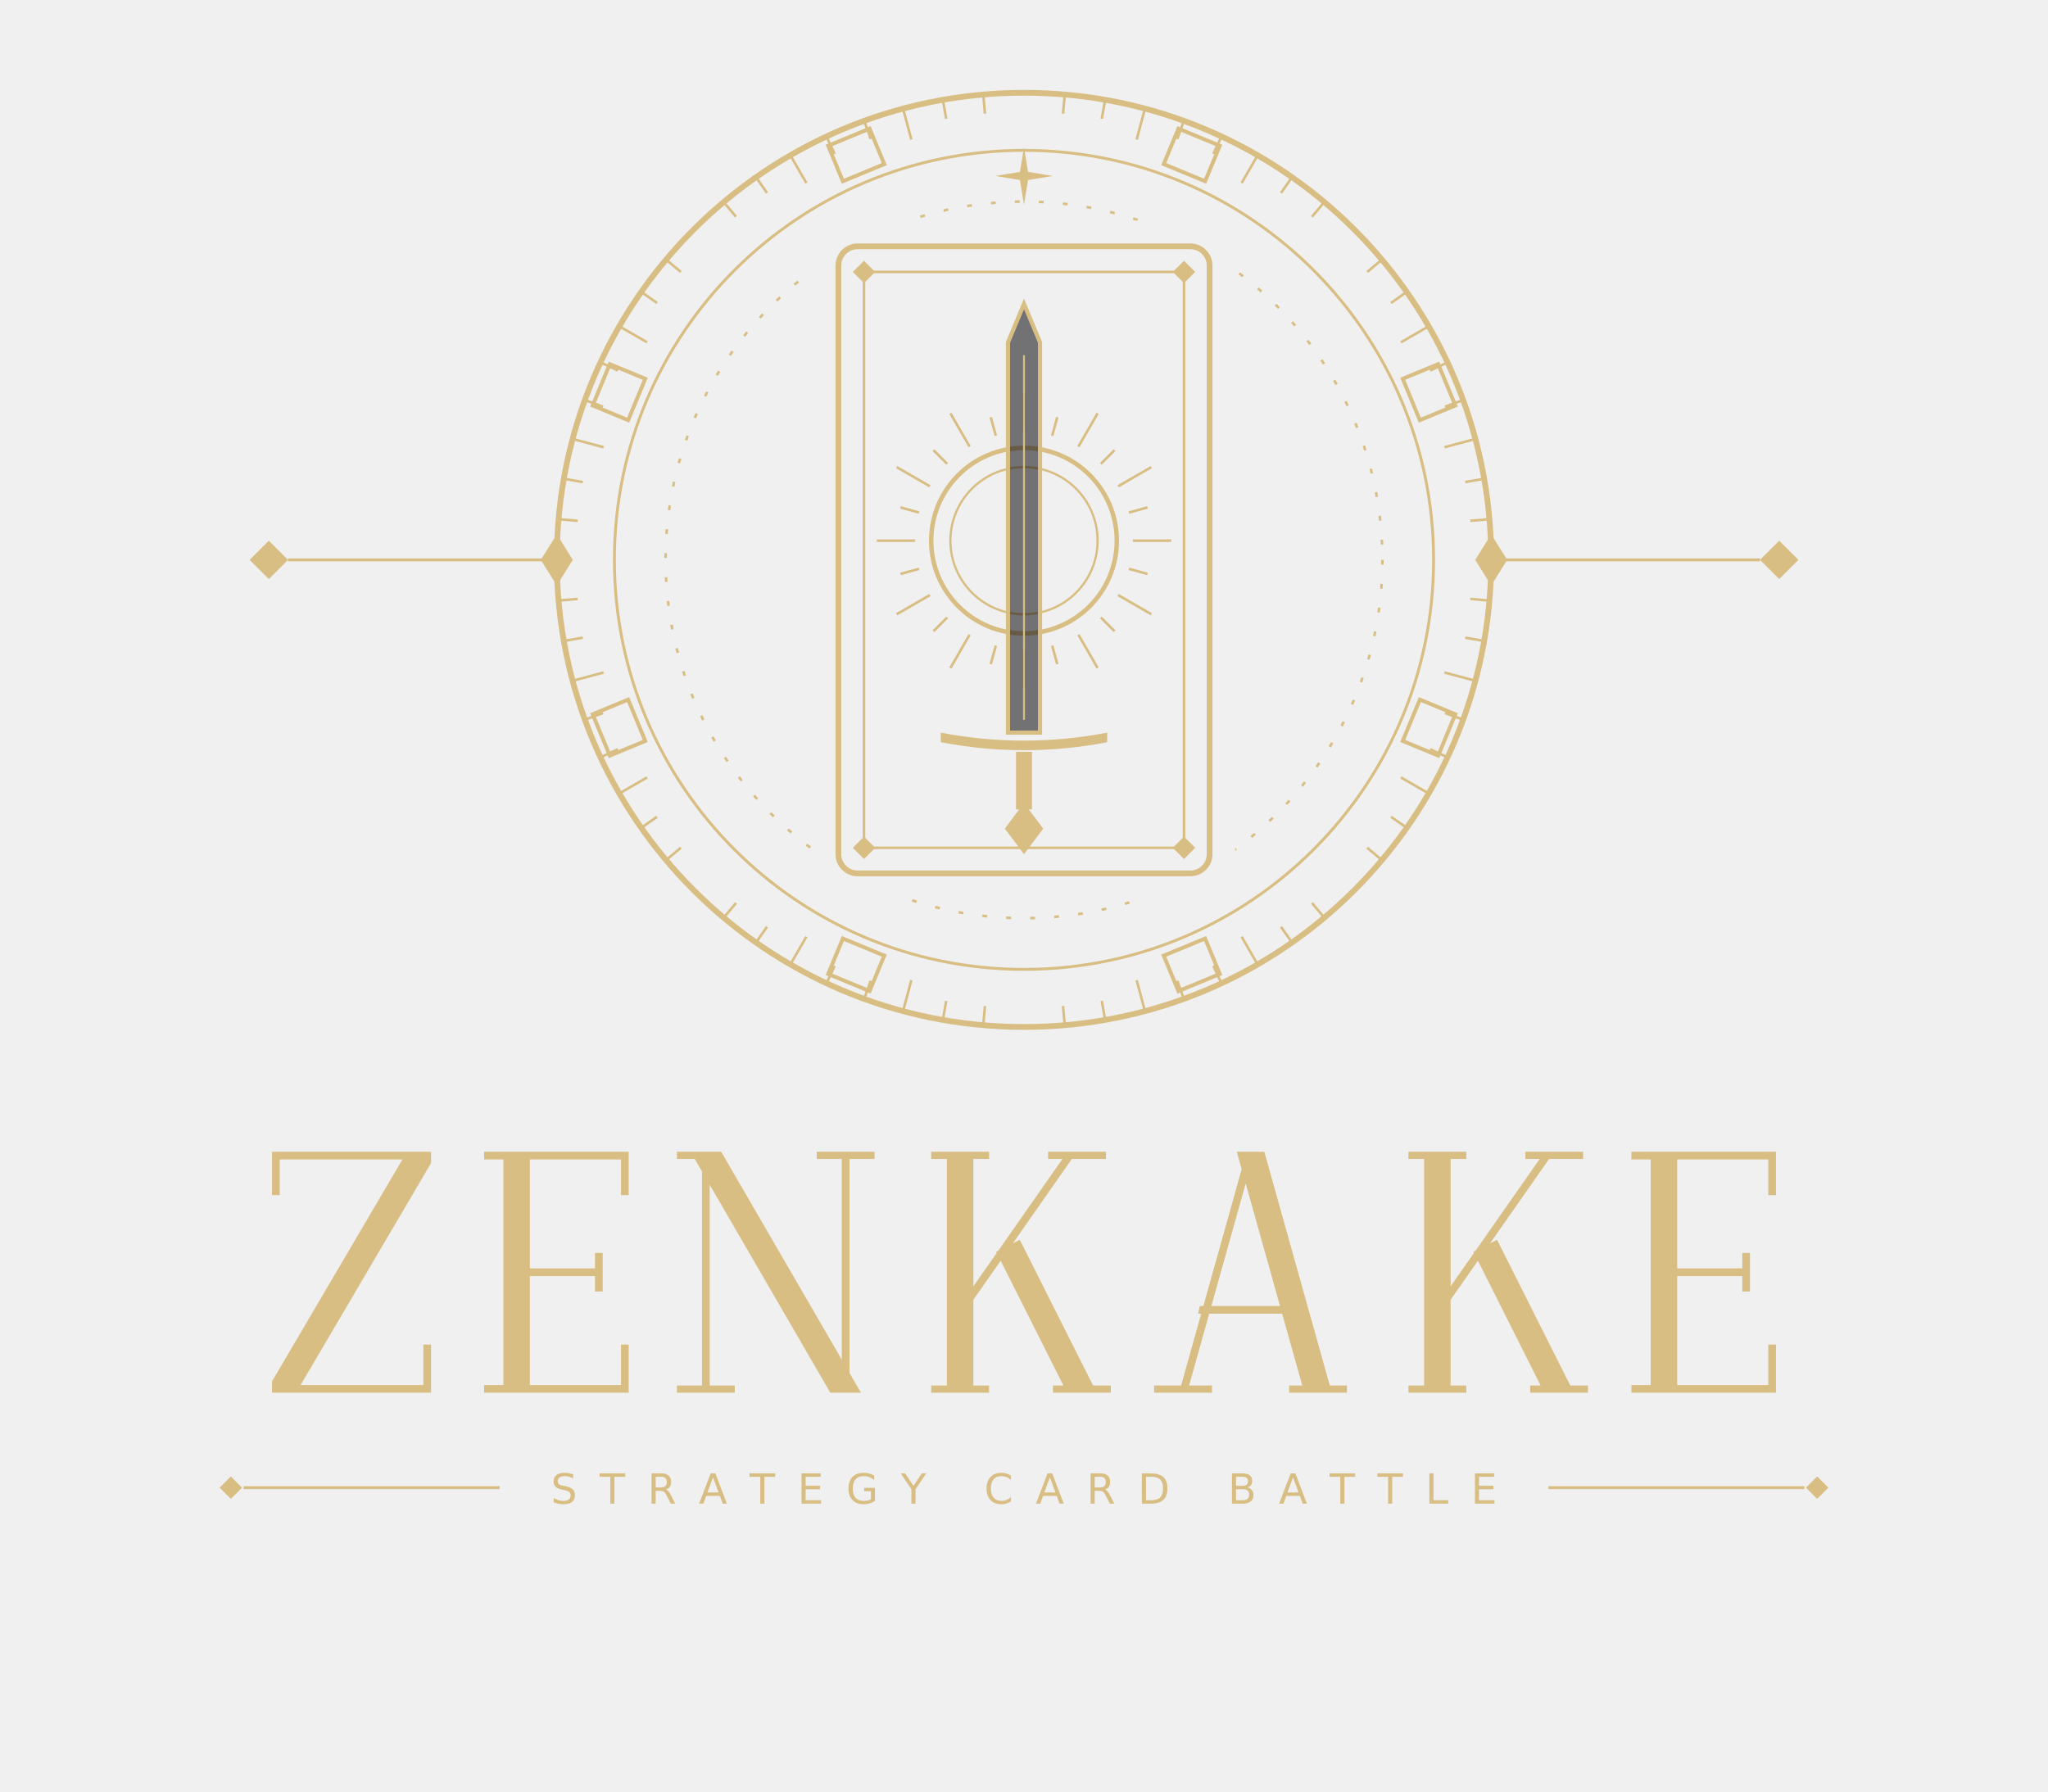
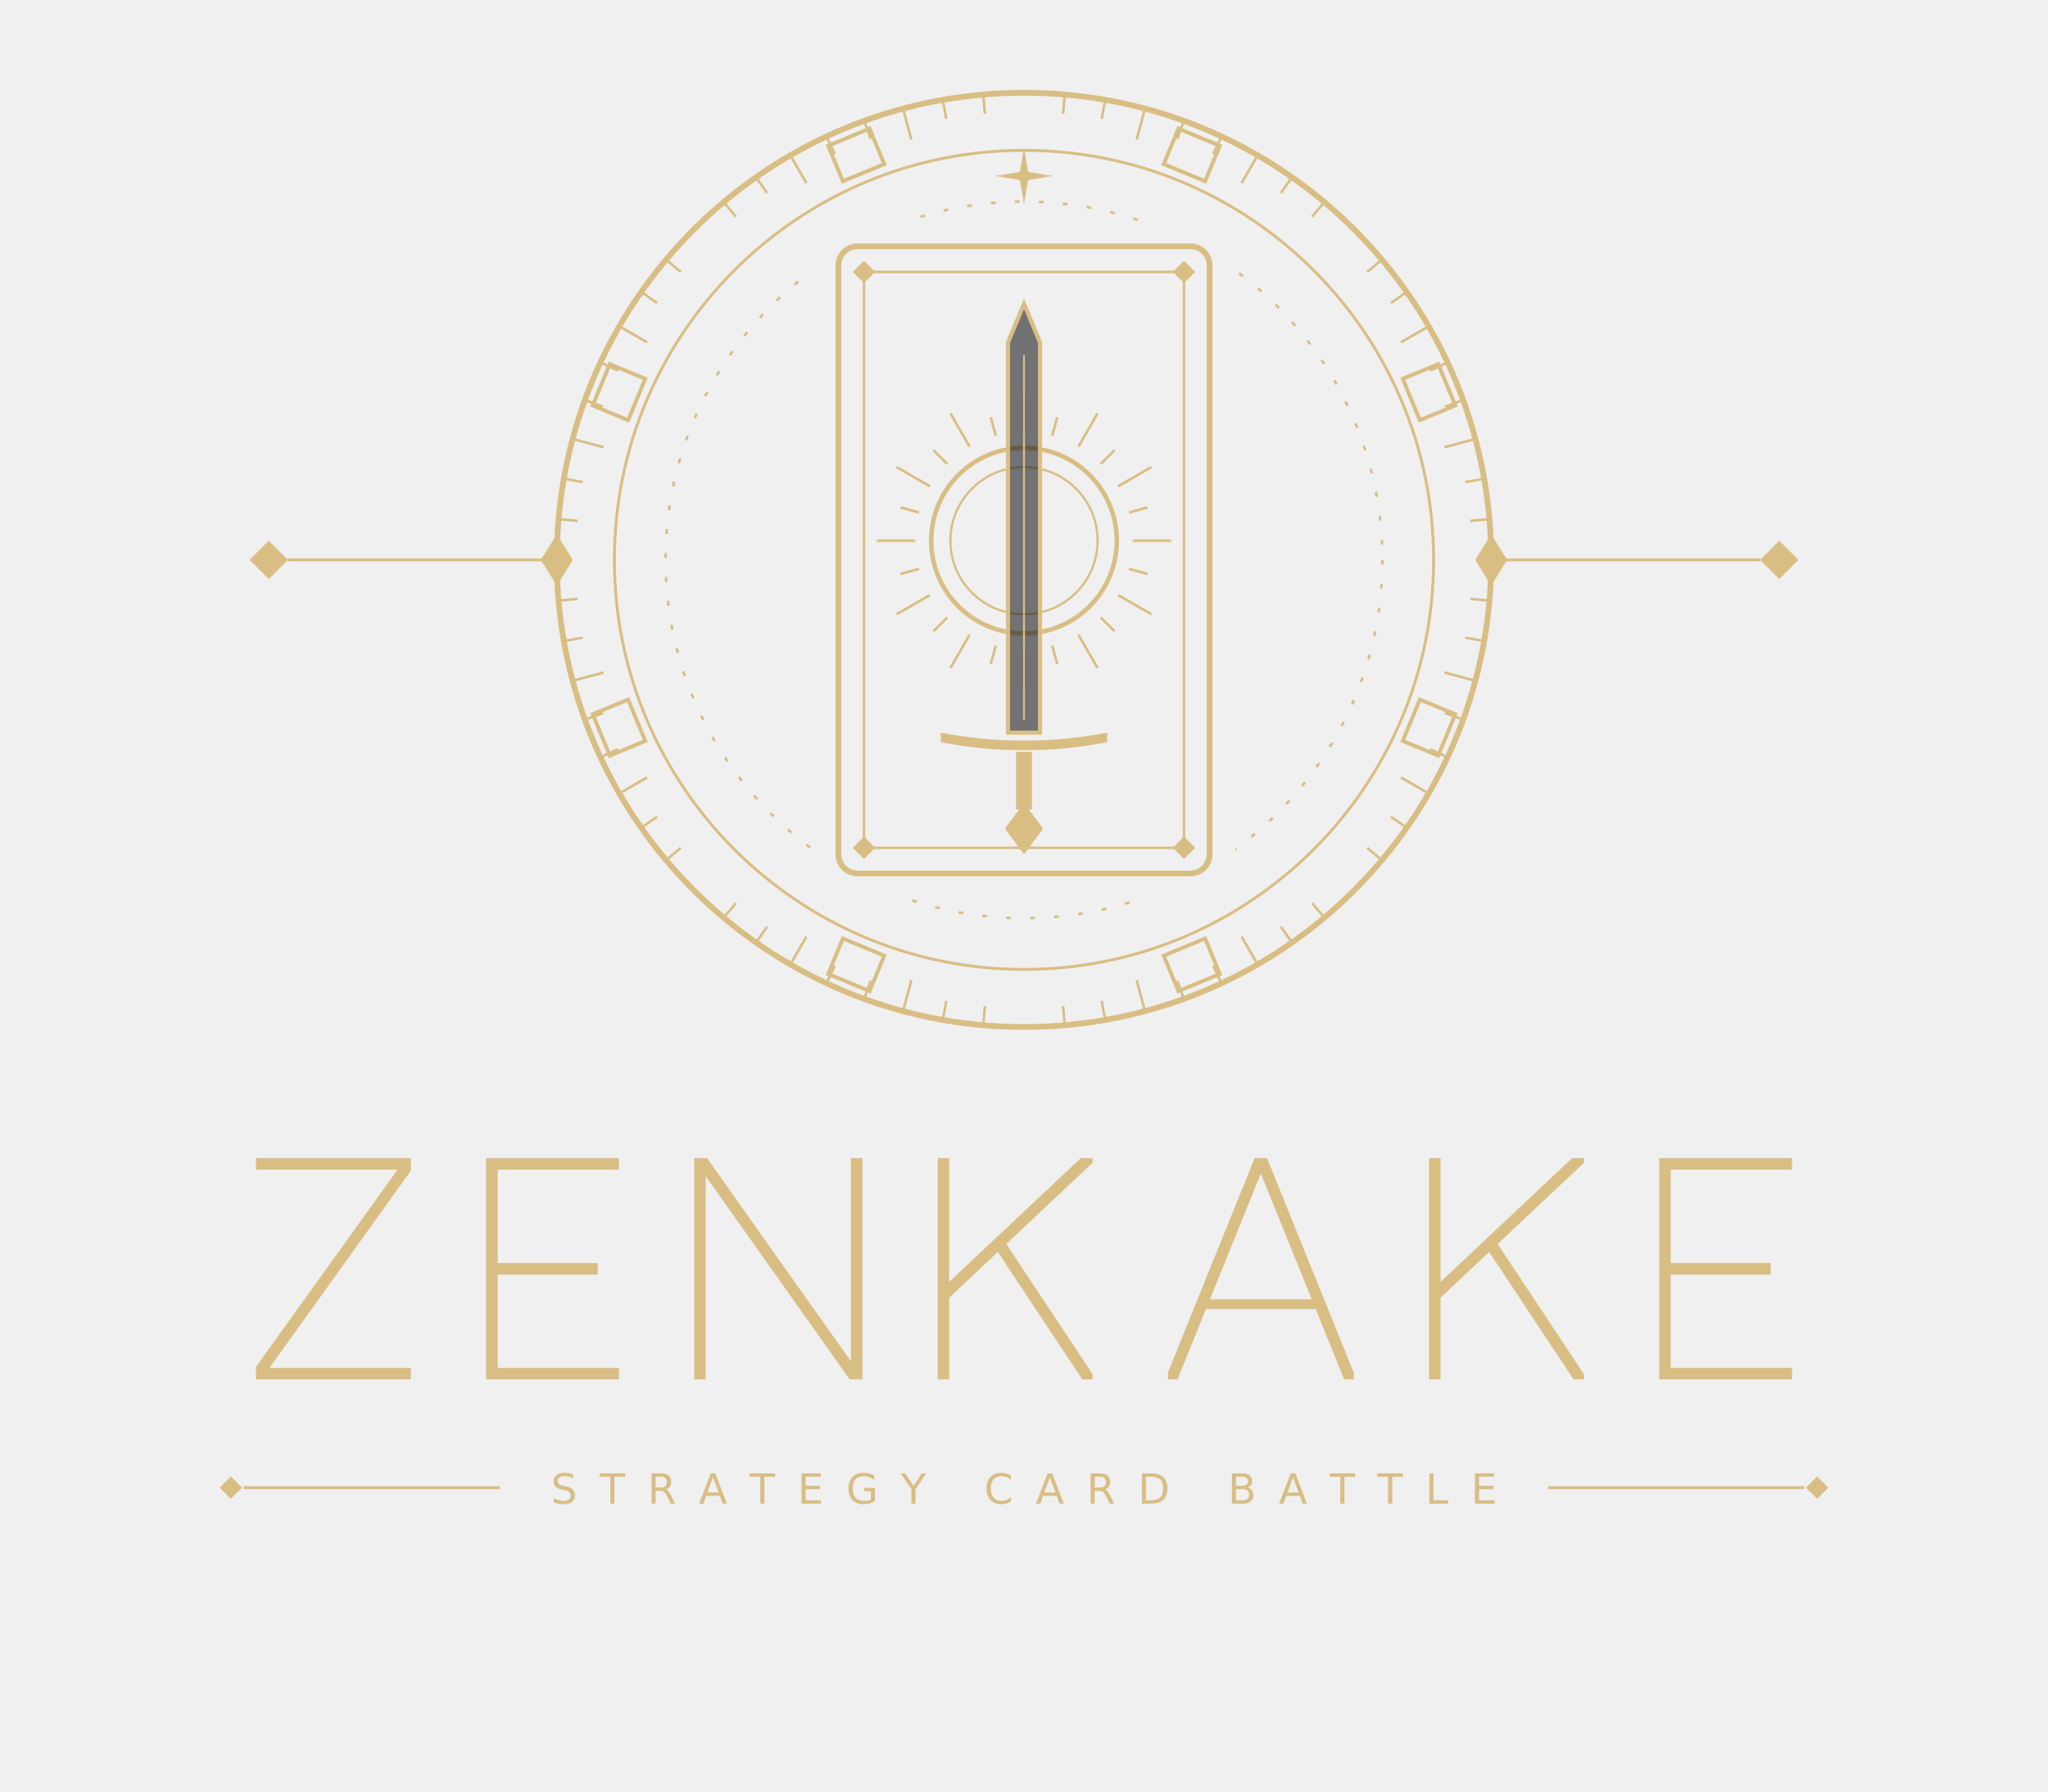
<svg xmlns="http://www.w3.org/2000/svg" viewBox="0 0 640 560" width="640" height="560">
  <defs>
    <mask id="cardHole" maskUnits="userSpaceOnUse" x="0" y="0" width="640" height="560">
      <rect width="640" height="560" fill="#fff" />
      <rect x="254.0" y="69.0" width="132" height="212" rx="10" fill="#000" />
    </mask>
  </defs>
  <g mask="url(#cardHole)">
    <circle cx="320" cy="175" r="146" fill="none" stroke="#D9BE84" stroke-width="1.8" />
    <circle cx="320" cy="175" r="128" fill="none" stroke="#D9BE84" stroke-width="0.9" />
    <circle cx="320" cy="175" r="112" fill="none" stroke="#D9BE84" stroke-width="0.8" stroke-dasharray="1.5 6" />
    <rect x="313" y="32" width="14" height="12" fill="none" stroke="#D9BE84" stroke-width="1.2" transform="rotate(22.5 320 175)" />
    <rect x="313" y="32" width="14" height="12" fill="none" stroke="#D9BE84" stroke-width="1.2" transform="rotate(67.5 320 175)" />
    <rect x="313" y="32" width="14" height="12" fill="none" stroke="#D9BE84" stroke-width="1.2" transform="rotate(112.5 320 175)" />
    <rect x="313" y="32" width="14" height="12" fill="none" stroke="#D9BE84" stroke-width="1.2" transform="rotate(157.5 320 175)" />
    <rect x="313" y="32" width="14" height="12" fill="none" stroke="#D9BE84" stroke-width="1.2" transform="rotate(202.5 320 175)" />
    <rect x="313" y="32" width="14" height="12" fill="none" stroke="#D9BE84" stroke-width="1.2" transform="rotate(247.5 320 175)" />
    <rect x="313" y="32" width="14" height="12" fill="none" stroke="#D9BE84" stroke-width="1.2" transform="rotate(292.5 320 175)" />
    <rect x="313" y="32" width="14" height="12" fill="none" stroke="#D9BE84" stroke-width="1.2" transform="rotate(337.5 320 175)" />
    <line x1="320" y1="29" x2="320" y2="35" stroke="#D9BE84" stroke-width="0.8" transform="rotate(5 320 175)" />
    <line x1="320" y1="29" x2="320" y2="35" stroke="#D9BE84" stroke-width="0.8" transform="rotate(10 320 175)" />
    <line x1="320" y1="29" x2="320" y2="39" stroke="#D9BE84" stroke-width="0.8" transform="rotate(15 320 175)" />
    <line x1="320" y1="29" x2="320" y2="35" stroke="#D9BE84" stroke-width="0.8" transform="rotate(20 320 175)" />
    <line x1="320" y1="29" x2="320" y2="35" stroke="#D9BE84" stroke-width="0.8" transform="rotate(25 320 175)" />
    <line x1="320" y1="29" x2="320" y2="39" stroke="#D9BE84" stroke-width="0.8" transform="rotate(30 320 175)" />
    <line x1="320" y1="29" x2="320" y2="35" stroke="#D9BE84" stroke-width="0.8" transform="rotate(35 320 175)" />
    <line x1="320" y1="29" x2="320" y2="35" stroke="#D9BE84" stroke-width="0.8" transform="rotate(40 320 175)" />
    <line x1="320" y1="29" x2="320" y2="35" stroke="#D9BE84" stroke-width="0.8" transform="rotate(50 320 175)" />
    <line x1="320" y1="29" x2="320" y2="35" stroke="#D9BE84" stroke-width="0.8" transform="rotate(55 320 175)" />
    <line x1="320" y1="29" x2="320" y2="39" stroke="#D9BE84" stroke-width="0.8" transform="rotate(60 320 175)" />
    <line x1="320" y1="29" x2="320" y2="35" stroke="#D9BE84" stroke-width="0.8" transform="rotate(65 320 175)" />
    <line x1="320" y1="29" x2="320" y2="35" stroke="#D9BE84" stroke-width="0.8" transform="rotate(70 320 175)" />
    <line x1="320" y1="29" x2="320" y2="39" stroke="#D9BE84" stroke-width="0.8" transform="rotate(75 320 175)" />
    <line x1="320" y1="29" x2="320" y2="35" stroke="#D9BE84" stroke-width="0.8" transform="rotate(80 320 175)" />
    <line x1="320" y1="29" x2="320" y2="35" stroke="#D9BE84" stroke-width="0.8" transform="rotate(85 320 175)" />
    <line x1="320" y1="29" x2="320" y2="35" stroke="#D9BE84" stroke-width="0.8" transform="rotate(95 320 175)" />
    <line x1="320" y1="29" x2="320" y2="35" stroke="#D9BE84" stroke-width="0.8" transform="rotate(100 320 175)" />
    <line x1="320" y1="29" x2="320" y2="39" stroke="#D9BE84" stroke-width="0.8" transform="rotate(105 320 175)" />
    <line x1="320" y1="29" x2="320" y2="35" stroke="#D9BE84" stroke-width="0.8" transform="rotate(110 320 175)" />
    <line x1="320" y1="29" x2="320" y2="35" stroke="#D9BE84" stroke-width="0.8" transform="rotate(115 320 175)" />
    <line x1="320" y1="29" x2="320" y2="39" stroke="#D9BE84" stroke-width="0.8" transform="rotate(120 320 175)" />
    <line x1="320" y1="29" x2="320" y2="35" stroke="#D9BE84" stroke-width="0.8" transform="rotate(125 320 175)" />
    <line x1="320" y1="29" x2="320" y2="35" stroke="#D9BE84" stroke-width="0.8" transform="rotate(130 320 175)" />
    <line x1="320" y1="29" x2="320" y2="35" stroke="#D9BE84" stroke-width="0.8" transform="rotate(140 320 175)" />
    <line x1="320" y1="29" x2="320" y2="35" stroke="#D9BE84" stroke-width="0.8" transform="rotate(145 320 175)" />
    <line x1="320" y1="29" x2="320" y2="39" stroke="#D9BE84" stroke-width="0.8" transform="rotate(150 320 175)" />
    <line x1="320" y1="29" x2="320" y2="35" stroke="#D9BE84" stroke-width="0.8" transform="rotate(155 320 175)" />
    <line x1="320" y1="29" x2="320" y2="35" stroke="#D9BE84" stroke-width="0.8" transform="rotate(160 320 175)" />
    <line x1="320" y1="29" x2="320" y2="39" stroke="#D9BE84" stroke-width="0.8" transform="rotate(165 320 175)" />
    <line x1="320" y1="29" x2="320" y2="35" stroke="#D9BE84" stroke-width="0.8" transform="rotate(170 320 175)" />
    <line x1="320" y1="29" x2="320" y2="35" stroke="#D9BE84" stroke-width="0.8" transform="rotate(175 320 175)" />
    <line x1="320" y1="29" x2="320" y2="35" stroke="#D9BE84" stroke-width="0.8" transform="rotate(185 320 175)" />
    <line x1="320" y1="29" x2="320" y2="35" stroke="#D9BE84" stroke-width="0.8" transform="rotate(190 320 175)" />
    <line x1="320" y1="29" x2="320" y2="39" stroke="#D9BE84" stroke-width="0.8" transform="rotate(195 320 175)" />
    <line x1="320" y1="29" x2="320" y2="35" stroke="#D9BE84" stroke-width="0.8" transform="rotate(200 320 175)" />
    <line x1="320" y1="29" x2="320" y2="35" stroke="#D9BE84" stroke-width="0.8" transform="rotate(205 320 175)" />
    <line x1="320" y1="29" x2="320" y2="39" stroke="#D9BE84" stroke-width="0.8" transform="rotate(210 320 175)" />
    <line x1="320" y1="29" x2="320" y2="35" stroke="#D9BE84" stroke-width="0.8" transform="rotate(215 320 175)" />
    <line x1="320" y1="29" x2="320" y2="35" stroke="#D9BE84" stroke-width="0.8" transform="rotate(220 320 175)" />
    <line x1="320" y1="29" x2="320" y2="35" stroke="#D9BE84" stroke-width="0.8" transform="rotate(230 320 175)" />
    <line x1="320" y1="29" x2="320" y2="35" stroke="#D9BE84" stroke-width="0.8" transform="rotate(235 320 175)" />
    <line x1="320" y1="29" x2="320" y2="39" stroke="#D9BE84" stroke-width="0.8" transform="rotate(240 320 175)" />
    <line x1="320" y1="29" x2="320" y2="35" stroke="#D9BE84" stroke-width="0.8" transform="rotate(245 320 175)" />
    <line x1="320" y1="29" x2="320" y2="35" stroke="#D9BE84" stroke-width="0.8" transform="rotate(250 320 175)" />
    <line x1="320" y1="29" x2="320" y2="39" stroke="#D9BE84" stroke-width="0.8" transform="rotate(255 320 175)" />
    <line x1="320" y1="29" x2="320" y2="35" stroke="#D9BE84" stroke-width="0.8" transform="rotate(260 320 175)" />
    <line x1="320" y1="29" x2="320" y2="35" stroke="#D9BE84" stroke-width="0.8" transform="rotate(265 320 175)" />
    <line x1="320" y1="29" x2="320" y2="35" stroke="#D9BE84" stroke-width="0.8" transform="rotate(275 320 175)" />
    <line x1="320" y1="29" x2="320" y2="35" stroke="#D9BE84" stroke-width="0.8" transform="rotate(280 320 175)" />
    <line x1="320" y1="29" x2="320" y2="39" stroke="#D9BE84" stroke-width="0.8" transform="rotate(285 320 175)" />
    <line x1="320" y1="29" x2="320" y2="35" stroke="#D9BE84" stroke-width="0.8" transform="rotate(290 320 175)" />
    <line x1="320" y1="29" x2="320" y2="35" stroke="#D9BE84" stroke-width="0.8" transform="rotate(295 320 175)" />
    <line x1="320" y1="29" x2="320" y2="39" stroke="#D9BE84" stroke-width="0.8" transform="rotate(300 320 175)" />
    <line x1="320" y1="29" x2="320" y2="35" stroke="#D9BE84" stroke-width="0.8" transform="rotate(305 320 175)" />
    <line x1="320" y1="29" x2="320" y2="35" stroke="#D9BE84" stroke-width="0.8" transform="rotate(310 320 175)" />
    <line x1="320" y1="29" x2="320" y2="35" stroke="#D9BE84" stroke-width="0.8" transform="rotate(320 320 175)" />
    <line x1="320" y1="29" x2="320" y2="35" stroke="#D9BE84" stroke-width="0.8" transform="rotate(325 320 175)" />
    <line x1="320" y1="29" x2="320" y2="39" stroke="#D9BE84" stroke-width="0.8" transform="rotate(330 320 175)" />
    <line x1="320" y1="29" x2="320" y2="35" stroke="#D9BE84" stroke-width="0.8" transform="rotate(335 320 175)" />
    <line x1="320" y1="29" x2="320" y2="35" stroke="#D9BE84" stroke-width="0.8" transform="rotate(340 320 175)" />
    <line x1="320" y1="29" x2="320" y2="39" stroke="#D9BE84" stroke-width="0.8" transform="rotate(345 320 175)" />
    <line x1="320" y1="29" x2="320" y2="35" stroke="#D9BE84" stroke-width="0.8" transform="rotate(350 320 175)" />
    <line x1="320" y1="29" x2="320" y2="35" stroke="#D9BE84" stroke-width="0.8" transform="rotate(355 320 175)" />
  </g>
  <line x1="170" y1="175" x2="90" y2="175" stroke="#D9BE84" stroke-width="0.9" />
  <path d="M84.00,169.00 L90.00,175.00 L84.00,181.00 L78.00,175.00Z" fill="#D9BE84" />
  <path d="M174.00,167.00 L179.00,175.00 L174.00,183.00 L169.00,175.00Z" fill="#D9BE84" />
  <line x1="470" y1="175" x2="550" y2="175" stroke="#D9BE84" stroke-width="0.9" />
  <path d="M556.00,169.00 L562.00,175.00 L556.00,181.00 L550.00,175.00Z" fill="#D9BE84" />
  <path d="M466.00,167.00 L471.00,175.00 L466.00,183.00 L461.00,175.00Z" fill="#D9BE84" />
  <rect x="262.0" y="77.0" width="116" height="196" rx="6" fill="none" stroke="#D9BE84" stroke-width="1.8" />
  <rect x="270.0" y="85.0" width="100" height="180" rx="2" fill="none" stroke="#D9BE84" stroke-width="0.8" />
  <path d="M270.00,81.50 L273.50,85.00 L270.00,88.50 L266.50,85.00Z" fill="#D9BE84" />
  <path d="M370.00,81.50 L373.50,85.00 L370.00,88.50 L366.50,85.00Z" fill="#D9BE84" />
  <path d="M270.00,261.50 L273.50,265.00 L270.00,268.50 L266.50,265.00Z" fill="#D9BE84" />
  <path d="M370.00,261.50 L373.50,265.00 L370.00,268.50 L366.50,265.00Z" fill="#D9BE84" />
  <line x1="354.0" y1="169.0" x2="366.0" y2="169.0" stroke="#D9BE84" stroke-width="0.8" />
  <line x1="352.8" y1="177.8" x2="358.6" y2="179.4" stroke="#D9BE84" stroke-width="0.8" />
  <line x1="349.4" y1="186.0" x2="359.8" y2="192.0" stroke="#D9BE84" stroke-width="0.8" />
  <line x1="344.0" y1="193.0" x2="348.3" y2="197.3" stroke="#D9BE84" stroke-width="0.8" />
  <line x1="337.0" y1="198.4" x2="343.0" y2="208.8" stroke="#D9BE84" stroke-width="0.8" />
  <line x1="328.8" y1="201.8" x2="330.4" y2="207.6" stroke="#D9BE84" stroke-width="0.8" />
  <line x1="320.0" y1="203.0" x2="320.0" y2="215.0" stroke="#D9BE84" stroke-width="0.8" />
  <line x1="311.2" y1="201.8" x2="309.6" y2="207.6" stroke="#D9BE84" stroke-width="0.8" />
  <line x1="303.0" y1="198.4" x2="297.0" y2="208.8" stroke="#D9BE84" stroke-width="0.8" />
  <line x1="296.0" y1="193.0" x2="291.7" y2="197.3" stroke="#D9BE84" stroke-width="0.8" />
  <line x1="290.6" y1="186.0" x2="280.2" y2="192.0" stroke="#D9BE84" stroke-width="0.8" />
  <line x1="287.2" y1="177.8" x2="281.4" y2="179.4" stroke="#D9BE84" stroke-width="0.8" />
  <line x1="286.0" y1="169.0" x2="274.0" y2="169.0" stroke="#D9BE84" stroke-width="0.8" />
  <line x1="287.2" y1="160.2" x2="281.4" y2="158.6" stroke="#D9BE84" stroke-width="0.8" />
  <line x1="290.6" y1="152.0" x2="280.2" y2="146.0" stroke="#D9BE84" stroke-width="0.8" />
  <line x1="296.0" y1="145.0" x2="291.7" y2="140.7" stroke="#D9BE84" stroke-width="0.8" />
  <line x1="303.0" y1="139.6" x2="297.0" y2="129.2" stroke="#D9BE84" stroke-width="0.8" />
  <line x1="311.2" y1="136.2" x2="309.6" y2="130.4" stroke="#D9BE84" stroke-width="0.8" />
  <line x1="320.0" y1="135.0" x2="320.0" y2="123.0" stroke="#D9BE84" stroke-width="0.8" />
  <line x1="328.8" y1="136.2" x2="330.4" y2="130.4" stroke="#D9BE84" stroke-width="0.8" />
  <line x1="337.0" y1="139.6" x2="343.0" y2="129.2" stroke="#D9BE84" stroke-width="0.8" />
  <line x1="344.0" y1="145.0" x2="348.3" y2="140.7" stroke="#D9BE84" stroke-width="0.8" />
  <line x1="349.4" y1="152.0" x2="359.8" y2="146.0" stroke="#D9BE84" stroke-width="0.8" />
  <line x1="352.8" y1="160.2" x2="358.6" y2="158.6" stroke="#D9BE84" stroke-width="0.8" />
  <circle cx="320" cy="169" r="29" fill="none" stroke="#D9BE84" stroke-width="1.4" />
  <circle cx="320" cy="169" r="23" fill="none" stroke="#D9BE84" stroke-width="0.7" />
  <path d="M320,95.0 L325,107.0 L325,229.0 L315,229.0 L315,107.0Z" fill="#0b0a0d" fill-opacity="0.55" stroke="#D9BE84" stroke-width="1.3" />
  <line x1="320" y1="111.0" x2="320" y2="225.0" stroke="#D9BE84" stroke-width="0.6" />
  <path d="M294,229.0 Q320,234.0 346,229.0 L346,232.0 Q320,237.0 294,232.0Z" fill="#D9BE84" />
  <rect x="317.5" y="235.0" width="5" height="18" fill="#D9BE84" />
  <path d="M320.00,251.00 L326.00,259.00 L320.00,267.00 L314.00,259.00Z" fill="#D9BE84" />
  <path d="M320.00,46.00 L321.27,53.73 L329.00,55.00 L321.27,56.27 L320.00,64.00 L318.73,56.27 L311.00,55.00 L318.73,53.73Z" fill="#D9BE84" />
-   <path d="M85.00,373.56 L87.41,373.56 L87.41,362.41 L125.76,362.41 L85.00,431.78 L85.00,432.91 L85.00,435.32 L92.53,435.32 L132.30,435.32 L134.71,435.32 L134.71,432.91 L134.71,420.26 L132.30,420.26 L132.30,432.91 L93.95,432.91 L134.71,363.54 L134.71,362.41 L134.71,360.00 L127.18,360.00 L87.41,360.00 L85.00,360.00 L85.00,362.41Z M151.28,435.32 L157.31,435.32 L161.45,435.32 L165.59,435.32 L194.06,435.32 L196.47,435.32 L196.47,432.91 L196.47,420.26 L194.06,420.26 L194.06,432.91 L165.59,432.91 L165.59,398.87 L185.93,398.87 L185.93,403.69 L188.34,403.69 L188.34,398.87 L188.34,396.46 L188.34,391.63 L185.93,391.63 L185.93,396.46 L165.59,396.46 L165.59,362.41 L194.06,362.41 L194.06,373.56 L196.47,373.56 L196.47,362.41 L196.47,360.00 L194.06,360.00 L165.59,360.00 L161.45,360.00 L157.31,360.00 L151.28,360.00 L151.28,362.41 L157.31,362.41 L157.31,432.91 L151.28,432.91Z M211.54,360.00 L211.54,362.26 L217.10,362.26 L219.37,366.18 L219.37,433.06 L211.54,433.06 L211.54,435.32 L219.37,435.32 L221.78,435.32 L229.62,435.32 L229.62,433.06 L221.78,433.06 L221.78,370.33 L259.47,435.32 L263.06,435.32 L265.47,435.32 L269.05,435.32 L265.47,429.14 L265.47,362.26 L273.30,362.26 L273.30,360.00 L265.47,360.00 L263.06,360.00 L255.22,360.00 L255.22,362.26 L263.06,362.26 L263.06,424.99 L225.37,360.00 L223.59,360.00 L221.78,360.00 L219.37,360.00 L215.79,360.00Z M291.00,433.06 L291.00,435.32 L295.90,435.32 L304.18,435.32 L309.08,435.32 L309.08,433.06 L304.18,433.06 L304.18,406.27 L312.71,394.07 L332.31,433.06 L329.04,433.06 L329.04,435.32 L333.44,435.32 L342.71,435.32 L347.12,435.32 L347.12,433.06 L341.58,433.06 L318.69,387.52 L316.54,388.60 L334.95,362.26 L345.61,362.26 L345.61,360.00 L336.53,360.00 L333.59,360.00 L327.53,360.00 L327.53,362.26 L332.01,362.26 L312.00,390.88 L311.29,391.23 L311.48,391.62 L304.18,402.06 L304.18,362.26 L309.08,362.26 L309.08,360.00 L304.18,360.00 L295.90,360.00 L291.00,360.00 L291.00,362.26 L295.90,362.26 L295.90,433.06Z M374.95,408.21 L374.38,410.62 L375.38,410.62 L369.09,433.06 L360.67,433.06 L360.67,435.32 L368.46,435.32 L370.96,435.32 L378.75,435.32 L378.75,433.06 L371.60,433.06 L377.88,410.62 L400.67,410.62 L406.96,433.06 L402.85,433.06 L402.85,435.32 L407.59,435.32 L416.19,435.32 L420.93,435.32 L420.93,433.06 L415.56,433.06 L409.28,410.62 L408.60,408.21 L395.10,360.00 L392.05,360.00 L389.55,360.00 L386.50,360.00 L388.02,365.45 L376.05,408.21Z M389.28,369.92 L400.00,408.21 L378.56,408.21Z M440.14,433.06 L440.14,435.32 L445.03,435.32 L453.32,435.32 L458.21,435.32 L458.21,433.06 L453.32,433.06 L453.32,406.27 L461.85,394.07 L481.44,433.06 L478.17,433.06 L478.17,435.32 L482.58,435.32 L491.85,435.32 L496.25,435.32 L496.25,433.06 L490.71,433.06 L467.83,387.52 L465.67,388.60 L484.09,362.26 L494.74,362.26 L494.74,360.00 L485.67,360.00 L482.73,360.00 L476.67,360.00 L476.67,362.26 L481.15,362.26 L461.14,390.88 L460.42,391.23 L460.62,391.62 L453.32,402.06 L453.32,362.26 L458.21,362.26 L458.21,360.00 L453.32,360.00 L445.03,360.00 L440.14,360.00 L440.14,362.26 L445.03,362.26 L445.03,433.06Z M509.81,435.32 L515.83,435.32 L519.98,435.32 L524.12,435.32 L552.59,435.32 L555.00,435.32 L555.00,432.91 L555.00,420.26 L552.59,420.26 L552.59,432.91 L524.12,432.91 L524.12,398.87 L544.46,398.87 L544.46,403.69 L546.87,403.69 L546.87,398.87 L546.87,396.46 L546.87,391.63 L544.46,391.63 L544.46,396.46 L524.12,396.46 L524.12,362.41 L552.59,362.41 L552.59,373.56 L555.00,373.56 L555.00,362.41 L555.00,360.00 L552.59,360.00 L524.12,360.00 L519.98,360.00 L515.83,360.00 L509.81,360.00 L509.81,362.41 L515.83,362.41 L515.83,432.91 L509.81,432.91Z" fill="#D9BE84" />
+   <path d="M80.00,365.60 L124.22,365.60 L80.00,427.24 L80.00,427.57 L80.00,431.16 L81.61,431.16 L128.41,431.16 L128.41,427.57 L84.19,427.57 L128.41,365.92 L128.41,365.60 L128.41,362.00 L126.80,362.00 L80.00,362.00Z M151.93,398.38 L151.93,427.57 L151.93,431.16 L155.53,431.16 L193.43,431.16 L193.43,427.57 L155.53,427.57 L155.53,398.38 L186.79,398.38 L186.79,394.78 L155.53,394.78 L155.53,365.60 L193.43,365.60 L193.43,362.00 L155.53,362.00 L151.93,362.00 L151.93,365.60 L151.93,394.78Z M220.54,431.16 L220.54,367.65 L265.51,431.16 L265.91,431.16 L269.51,431.16 L269.51,430.59 L269.51,362.00 L265.91,362.00 L265.91,425.51 L220.95,362.00 L220.54,362.00 L216.95,362.00 L216.95,362.57 L216.95,431.16Z M296.62,405.63 L311.82,391.33 L338.20,431.16 L341.44,431.16 L341.44,429.54 L314.47,388.83 L341.44,363.45 L341.44,362.00 L337.74,362.00 L296.62,400.69 L296.62,362.00 L293.03,362.00 L293.03,404.08 L293.03,409.01 L293.03,431.16 L296.62,431.16Z M364.96,429.04 L364.96,431.16 L367.98,431.16 L376.87,409.16 L411.14,409.16 L420.04,431.16 L423.05,431.16 L423.05,429.04 L415.02,409.16 L413.79,406.14 L395.95,362.00 L392.07,362.00 L374.22,406.14 L372.99,409.16Z M394.01,366.80 L409.92,406.14 L378.10,406.14Z M450.17,405.63 L465.36,391.33 L491.75,431.16 L494.99,431.16 L494.99,429.54 L468.02,388.83 L494.99,363.45 L494.99,362.00 L491.28,362.00 L450.17,400.69 L450.17,362.00 L446.57,362.00 L446.57,404.08 L446.57,409.01 L446.57,431.16 L450.17,431.16Z M518.50,398.38 L518.50,427.57 L518.50,431.16 L522.10,431.16 L560.00,431.16 L560.00,427.57 L522.10,427.57 L522.10,398.38 L553.36,398.38 L553.36,394.78 L522.10,394.78 L522.10,365.60 L560.00,365.60 L560.00,362.00 L522.10,362.00 L518.50,362.00 L518.50,365.60 L518.50,394.78Z" fill="#D9BE84" />
  <path d="M179.099 460.834V462.084Q178.369 461.735 177.722 461.564Q177.074 461.393 176.471 461.393Q175.424 461.393 174.856 461.799Q174.288 462.205 174.288 462.954Q174.288 463.583 174.665 463.903Q175.043 464.224 176.097 464.42L176.871 464.579Q178.306 464.852 178.988 465.541Q179.67 466.229 179.67 467.385Q179.67 468.762 178.747 469.473Q177.823 470.184 176.04 470.184Q175.367 470.184 174.608 470.032Q173.85 469.879 173.037 469.581V468.261Q173.818 468.699 174.567 468.921Q175.316 469.143 176.04 469.143Q177.138 469.143 177.734 468.711Q178.331 468.28 178.331 467.48Q178.331 466.782 177.903 466.388Q177.474 465.995 176.497 465.798L175.716 465.646Q174.281 465.36 173.64 464.75Q172.999 464.141 172.999 463.056Q172.999 461.799 173.885 461.075Q174.77 460.352 176.325 460.352Q176.992 460.352 177.684 460.472Q178.375 460.593 179.099 460.834ZM187.356 460.523H195.373V461.602H192.009V470.0H190.72V461.602H187.356ZM208.105 465.557Q208.518 465.696 208.908 466.153Q209.298 466.61 209.692 467.41L210.993 470.0H209.616L208.403 467.569Q207.934 466.617 207.492 466.306Q207.051 465.995 206.29 465.995H204.893V470.0H203.611V460.523H206.505Q208.13 460.523 208.93 461.202Q209.73 461.881 209.73 463.252Q209.73 464.147 209.314 464.738Q208.898 465.328 208.105 465.557ZM204.893 461.577V464.941H206.505Q207.432 464.941 207.905 464.512Q208.378 464.084 208.378 463.252Q208.378 462.421 207.905 461.999Q207.432 461.577 206.505 461.577ZM222.811 461.786 221.072 466.502H224.557ZM222.087 460.523H223.541L227.153 470.0H225.82L224.957 467.569H220.685L219.821 470.0H218.469ZM234.223 460.523H242.24V461.602H238.875V470.0H237.587V461.602H234.223ZM250.478 460.523H256.47V461.602H251.76V464.408H256.273V465.487H251.76V468.921H256.584V470.0H250.478ZM272.153 468.648V466.103H270.059V465.049H273.423V469.118Q272.68 469.645 271.785 469.914Q270.89 470.184 269.875 470.184Q267.653 470.184 266.399 468.886Q265.146 467.588 265.146 465.271Q265.146 462.948 266.399 461.65Q267.653 460.352 269.875 460.352Q270.801 460.352 271.636 460.58Q272.471 460.809 273.175 461.253V462.618Q272.464 462.015 271.665 461.71Q270.865 461.405 269.982 461.405Q268.243 461.405 267.37 462.376Q266.498 463.348 266.498 465.271Q266.498 467.188 267.37 468.159Q268.243 469.13 269.982 469.13Q270.662 469.13 271.195 469.013Q271.728 468.896 272.153 468.648ZM281.464 460.523H282.841L285.469 464.42L288.078 460.523H289.456L286.104 465.487V470.0H284.815V465.487ZM315.935 461.253V462.605Q315.288 462.002 314.554 461.704Q313.821 461.405 312.996 461.405Q311.371 461.405 310.508 462.399Q309.645 463.392 309.645 465.271Q309.645 467.144 310.508 468.137Q311.371 469.13 312.996 469.13Q313.821 469.13 314.554 468.832Q315.288 468.534 315.935 467.931V469.27Q315.262 469.727 314.51 469.956Q313.758 470.184 312.92 470.184Q310.768 470.184 309.53 468.867Q308.292 467.55 308.292 465.271Q308.292 462.986 309.53 461.669Q310.768 460.352 312.92 460.352Q313.771 460.352 314.523 460.577Q315.275 460.802 315.935 461.253ZM328.083 461.786 326.344 466.502H329.829ZM327.359 460.523H328.813L332.425 470.0H331.092L330.229 467.569H325.957L325.093 470.0H323.741ZM345.303 465.557Q345.715 465.696 346.106 466.153Q346.496 466.61 346.89 467.41L348.191 470.0H346.813L345.601 467.569Q345.131 466.617 344.69 466.306Q344.249 465.995 343.487 465.995H342.091V470.0H340.809V460.523H343.703Q345.328 460.523 346.128 461.202Q346.928 461.881 346.928 463.252Q346.928 464.147 346.512 464.738Q346.096 465.328 345.303 465.557ZM342.091 461.577V464.941H343.703Q344.63 464.941 345.103 464.512Q345.576 464.084 345.576 463.252Q345.576 462.421 345.103 461.999Q344.63 461.577 343.703 461.577ZM358.124 461.577V468.946H359.672Q361.634 468.946 362.545 468.058Q363.456 467.169 363.456 465.252Q363.456 463.348 362.545 462.462Q361.634 461.577 359.672 461.577ZM356.841 460.523H359.476Q362.23 460.523 363.519 461.669Q364.808 462.814 364.808 465.252Q364.808 467.702 363.513 468.851Q362.218 470.0 359.476 470.0H356.841ZM386.266 465.474V468.946H388.323Q389.357 468.946 389.856 468.518Q390.354 468.089 390.354 467.207Q390.354 466.318 389.856 465.896Q389.357 465.474 388.323 465.474ZM386.266 461.577V464.433H388.164Q389.104 464.433 389.564 464.081Q390.024 463.729 390.024 463.005Q390.024 462.288 389.564 461.932Q389.104 461.577 388.164 461.577ZM384.984 460.523H388.259Q389.726 460.523 390.519 461.132Q391.312 461.742 391.312 462.865Q391.312 463.735 390.906 464.249Q390.5 464.763 389.713 464.89Q390.659 465.093 391.182 465.738Q391.706 466.382 391.706 467.347Q391.706 468.616 390.843 469.308Q389.979 470.0 388.386 470.0H384.984ZM404.07 461.786 402.331 466.502H405.815ZM403.346 460.523H404.8L408.412 470.0H407.079L406.215 467.569H401.943L401.08 470.0H399.728ZM415.481 460.523H423.499V461.602H420.134V470.0H418.846V461.602H415.481ZM430.422 460.523H438.439V461.602H435.075V470.0H433.787V461.602H430.422ZM446.677 460.523H447.959V468.921H452.574V470.0H446.677ZM460.92 460.523H466.912V461.602H462.202V464.408H466.715V465.487H462.202V468.921H467.026V470.0H460.92Z" fill="#D9BE84" />
  <line x1="156.142" y1="465" x2="76.142" y2="465" stroke="#D9BE84" stroke-width="0.9" />
  <path d="M72.14,461.50 L75.64,465.00 L72.14,468.50 L68.64,465.00Z" fill="#D9BE84" />
  <line x1="483.858" y1="465" x2="563.858" y2="465" stroke="#D9BE84" stroke-width="0.9" />
  <path d="M567.86,461.50 L571.36,465.00 L567.86,468.50 L564.36,465.00Z" fill="#D9BE84" />
</svg>
